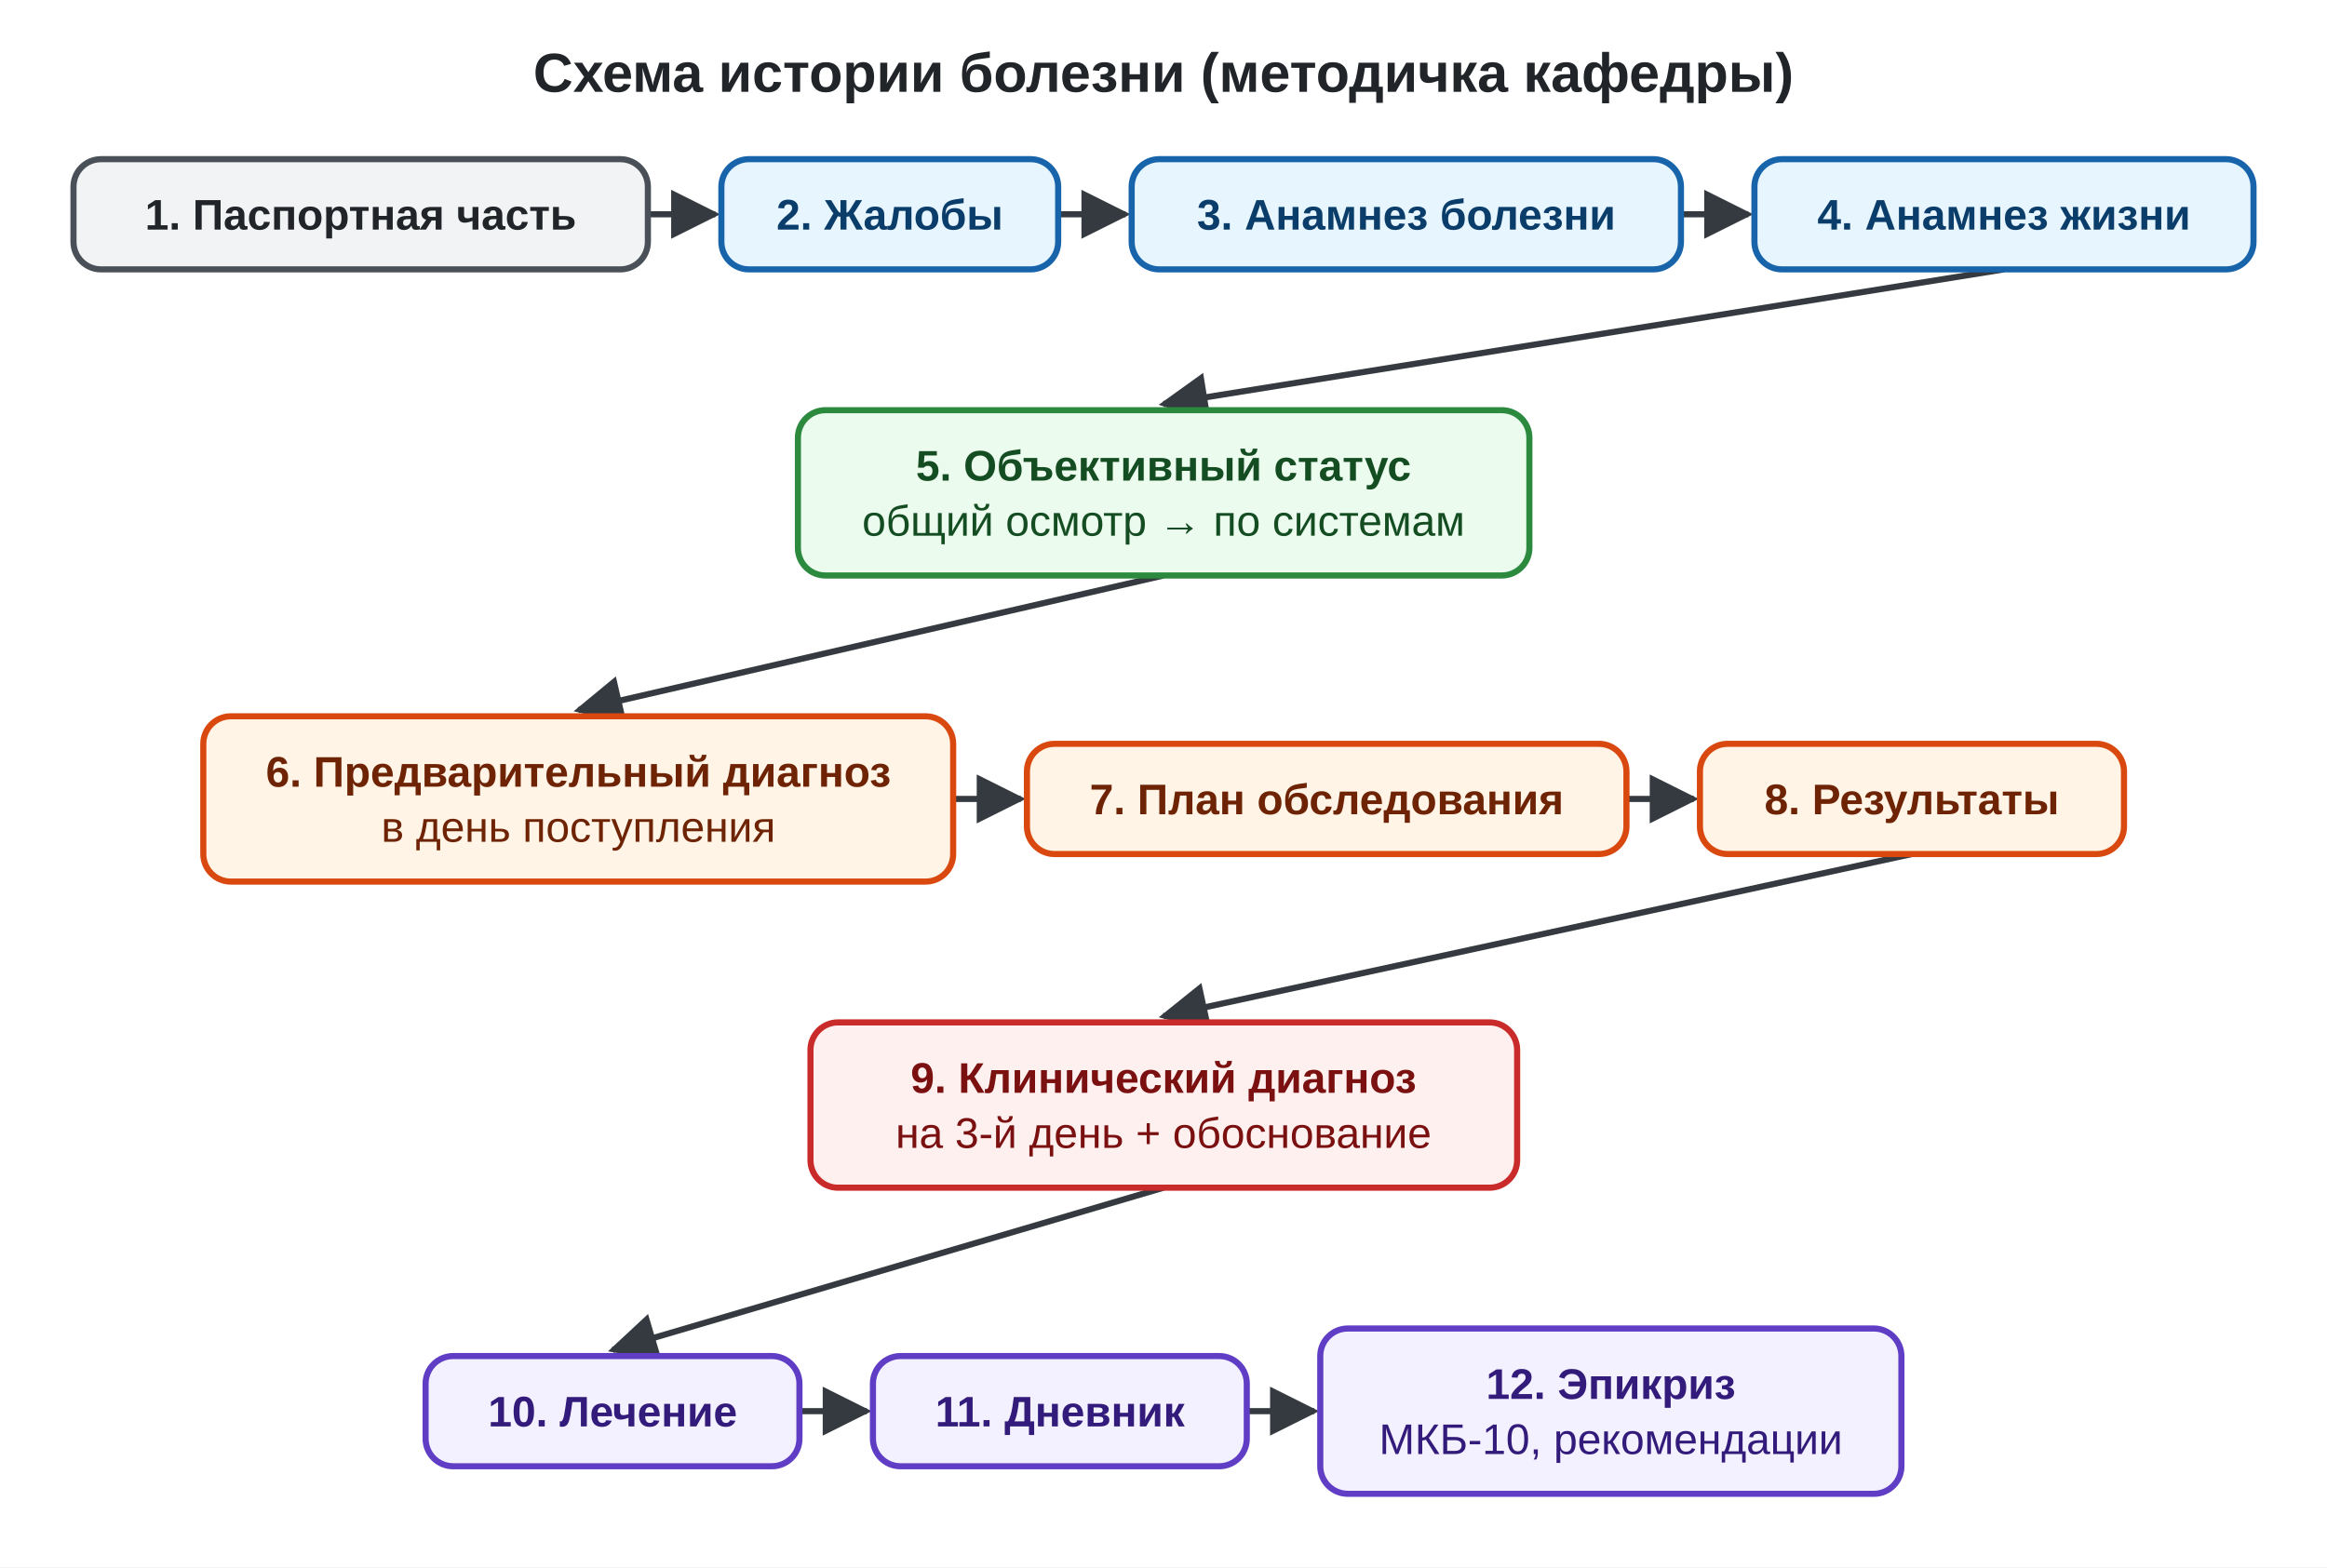
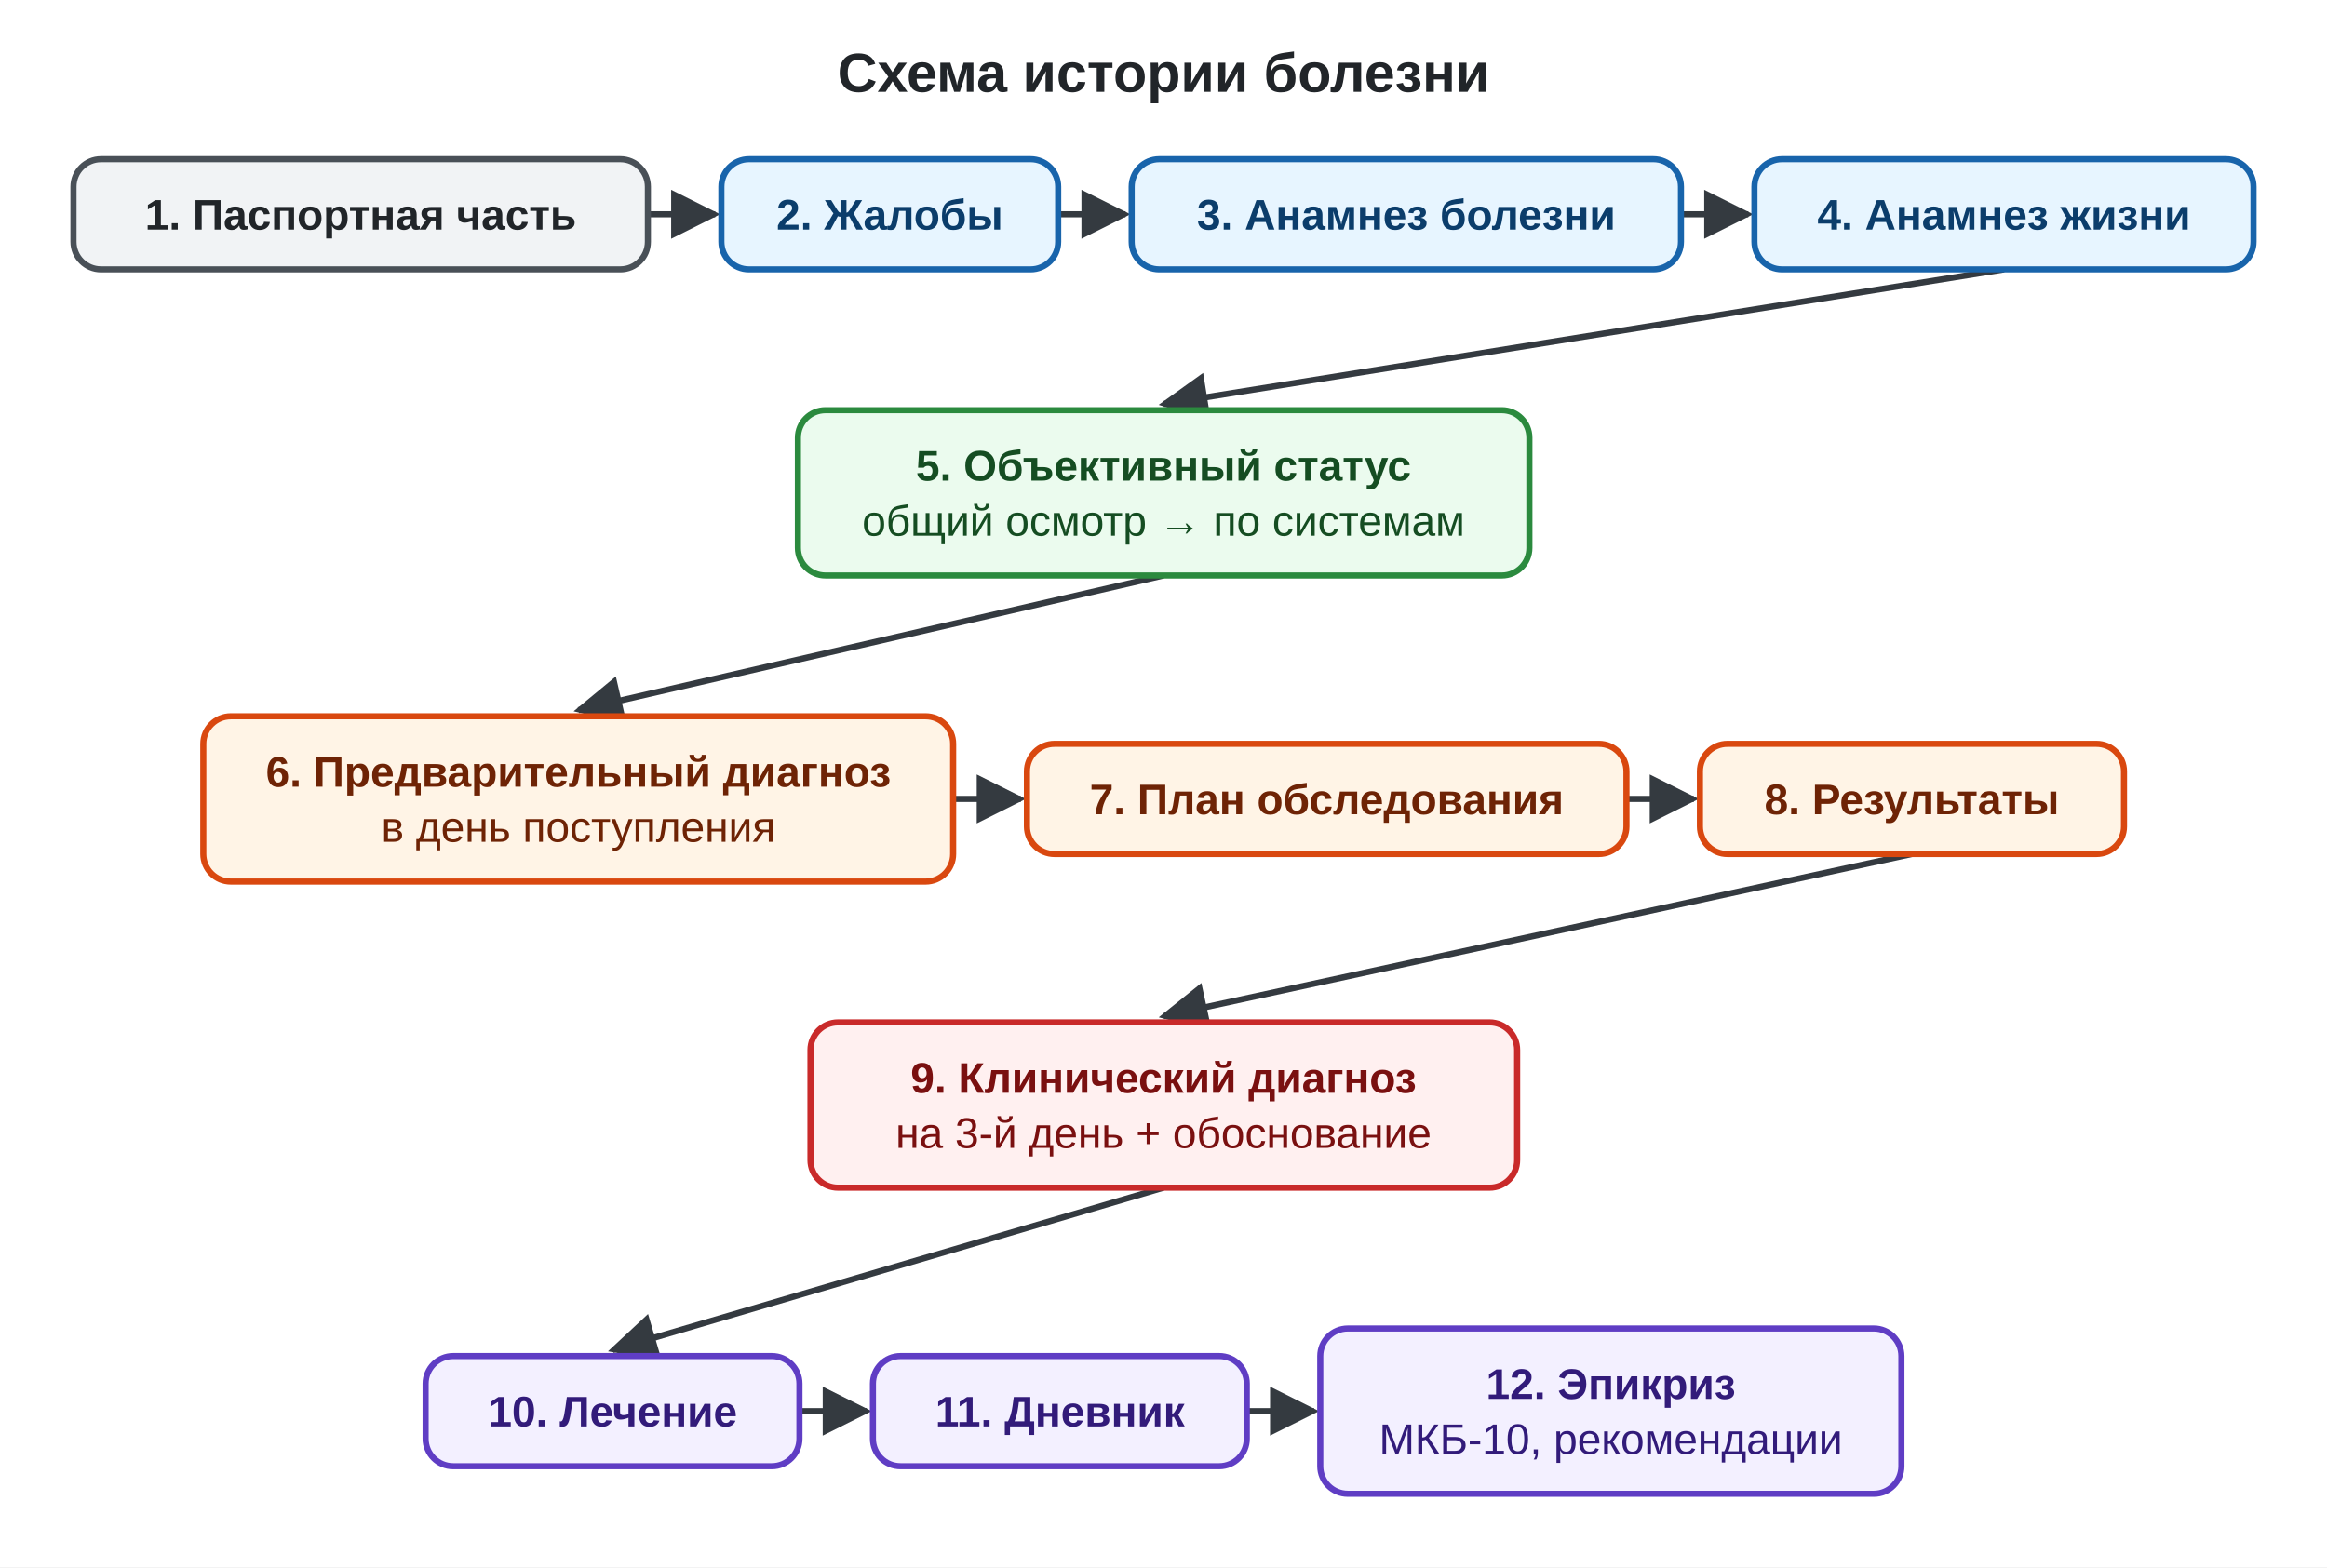
<svg xmlns="http://www.w3.org/2000/svg" viewBox="0 0 760 512" font-family="Arial, Helvetica, sans-serif">
  <rect width="760" height="512" fill="#ffffff" />
  <defs>
    <marker id="ar" viewBox="0 0 10 10" refX="9" refY="5" markerWidth="8" markerHeight="8" orient="auto-start-reverse">
      <path d="M0,0 L10,5 L0,10 z" fill="#343a40" />
    </marker>
  </defs>
-   <text x="380" y="30" text-anchor="middle" font-size="18" font-weight="bold" fill="#212529">Схема истории болезни (методичка кафедры)</text>
+   <text x="380" y="30" text-anchor="middle" font-size="18" font-weight="bold" fill="#212529">Схема истории болезни</text>
  <line x1="211.6" y1="70.0" x2="233.6" y2="70.0" stroke="#343a40" stroke-width="2" marker-end="url(#ar)" />
  <line x1="345.6" y1="70.0" x2="367.6" y2="70.0" stroke="#343a40" stroke-width="2" marker-end="url(#ar)" />
  <line x1="549.0" y1="70.0" x2="571.0" y2="70.0" stroke="#343a40" stroke-width="2" marker-end="url(#ar)" />
  <line x1="654.5" y1="88.0" x2="380.0" y2="132.0" stroke="#343a40" stroke-width="2" marker-end="url(#ar)" />
  <line x1="380.0" y1="188.0" x2="188.9" y2="232.0" stroke="#343a40" stroke-width="2" marker-end="url(#ar)" />
  <line x1="311.4" y1="261.0" x2="333.4" y2="261.0" stroke="#343a40" stroke-width="2" marker-end="url(#ar)" />
  <line x1="531.2" y1="261.0" x2="553.2" y2="261.0" stroke="#343a40" stroke-width="2" marker-end="url(#ar)" />
  <line x1="624.4" y1="279.0" x2="380.0" y2="332.0" stroke="#343a40" stroke-width="2" marker-end="url(#ar)" />
  <line x1="380.0" y1="388.0" x2="200.1" y2="441.0" stroke="#343a40" stroke-width="2" marker-end="url(#ar)" />
  <line x1="261.1" y1="461.0" x2="283.1" y2="461.0" stroke="#343a40" stroke-width="2" marker-end="url(#ar)" />
  <line x1="407.2" y1="461.0" x2="429.2" y2="461.0" stroke="#343a40" stroke-width="2" marker-end="url(#ar)" />
  <rect x="24.0" y="52.0" width="187.6" height="36.0" rx="9" fill="#f1f3f5" stroke="#495057" stroke-width="2" />
  <text x="117.8" y="75.0" text-anchor="middle" font-size="14" font-weight="bold" fill="#212529">1. Паспортная часть</text>
  <rect x="235.6" y="52.0" width="110.0" height="36.0" rx="9" fill="#e7f5ff" stroke="#1864ab" stroke-width="2" />
  <text x="290.6" y="75.0" text-anchor="middle" font-size="14" font-weight="bold" fill="#0b3d6b">2. Жалобы</text>
  <rect x="369.6" y="52.0" width="179.4" height="36.0" rx="9" fill="#e7f5ff" stroke="#1864ab" stroke-width="2" />
  <text x="459.3" y="75.0" text-anchor="middle" font-size="14" font-weight="bold" fill="#0b3d6b">3. Анамнез болезни</text>
  <rect x="573.0" y="52.0" width="163.0" height="36.0" rx="9" fill="#e7f5ff" stroke="#1864ab" stroke-width="2" />
  <text x="654.5" y="75.0" text-anchor="middle" font-size="14" font-weight="bold" fill="#0b3d6b">4. Анамнез жизни</text>
  <rect x="260.6" y="134.0" width="238.9" height="54.0" rx="9" fill="#ebfbee" stroke="#2b8a3e" stroke-width="2" />
  <text x="380.0" y="157.0" text-anchor="middle" font-size="14" font-weight="bold" fill="#154d22">5. Объективный статус</text>
  <text x="380.0" y="175.0" text-anchor="middle" font-size="14" font-weight="normal" fill="#154d22">общий осмотр → по системам</text>
  <rect x="66.4" y="234.0" width="244.9" height="54.0" rx="9" fill="#fff4e6" stroke="#d9480f" stroke-width="2" />
  <text x="188.9" y="257.0" text-anchor="middle" font-size="14" font-weight="bold" fill="#6e2305">6. Предварительный диагноз</text>
  <text x="188.9" y="275.0" text-anchor="middle" font-size="14" font-weight="normal" fill="#6e2305">в день поступления</text>
  <rect x="335.4" y="243.0" width="195.8" height="36.0" rx="9" fill="#fff4e6" stroke="#d9480f" stroke-width="2" />
  <text x="433.3" y="266.0" text-anchor="middle" font-size="14" font-weight="bold" fill="#6e2305">7. План обследования</text>
  <rect x="555.2" y="243.0" width="138.5" height="36.0" rx="9" fill="#fff4e6" stroke="#d9480f" stroke-width="2" />
  <text x="624.4" y="266.0" text-anchor="middle" font-size="14" font-weight="bold" fill="#6e2305">8. Результаты</text>
  <rect x="264.7" y="334.0" width="230.8" height="54.0" rx="9" fill="#fff0f0" stroke="#c92a2a" stroke-width="2" />
  <text x="380.0" y="357.0" text-anchor="middle" font-size="14" font-weight="bold" fill="#7a1010">9. Клинический диагноз</text>
  <text x="380.0" y="375.0" text-anchor="middle" font-size="14" font-weight="normal" fill="#7a1010">на 3-й день + обоснование</text>
  <rect x="139.0" y="443.0" width="122.1" height="36.0" rx="9" fill="#f3f0ff" stroke="#5f3dc4" stroke-width="2" />
  <text x="200.1" y="466.0" text-anchor="middle" font-size="14" font-weight="bold" fill="#321b7a">10. Лечение</text>
  <rect x="285.1" y="443.0" width="122.1" height="36.0" rx="9" fill="#f3f0ff" stroke="#5f3dc4" stroke-width="2" />
  <text x="346.2" y="466.0" text-anchor="middle" font-size="14" font-weight="bold" fill="#321b7a">11. Дневник</text>
  <rect x="431.2" y="434.0" width="189.8" height="54.0" rx="9" fill="#f3f0ff" stroke="#5f3dc4" stroke-width="2" />
  <text x="526.1" y="457.0" text-anchor="middle" font-size="14" font-weight="bold" fill="#321b7a">12. Эпикриз</text>
  <text x="526.1" y="475.0" text-anchor="middle" font-size="14" font-weight="normal" fill="#321b7a">МКБ-10, рекомендации</text>
</svg>
